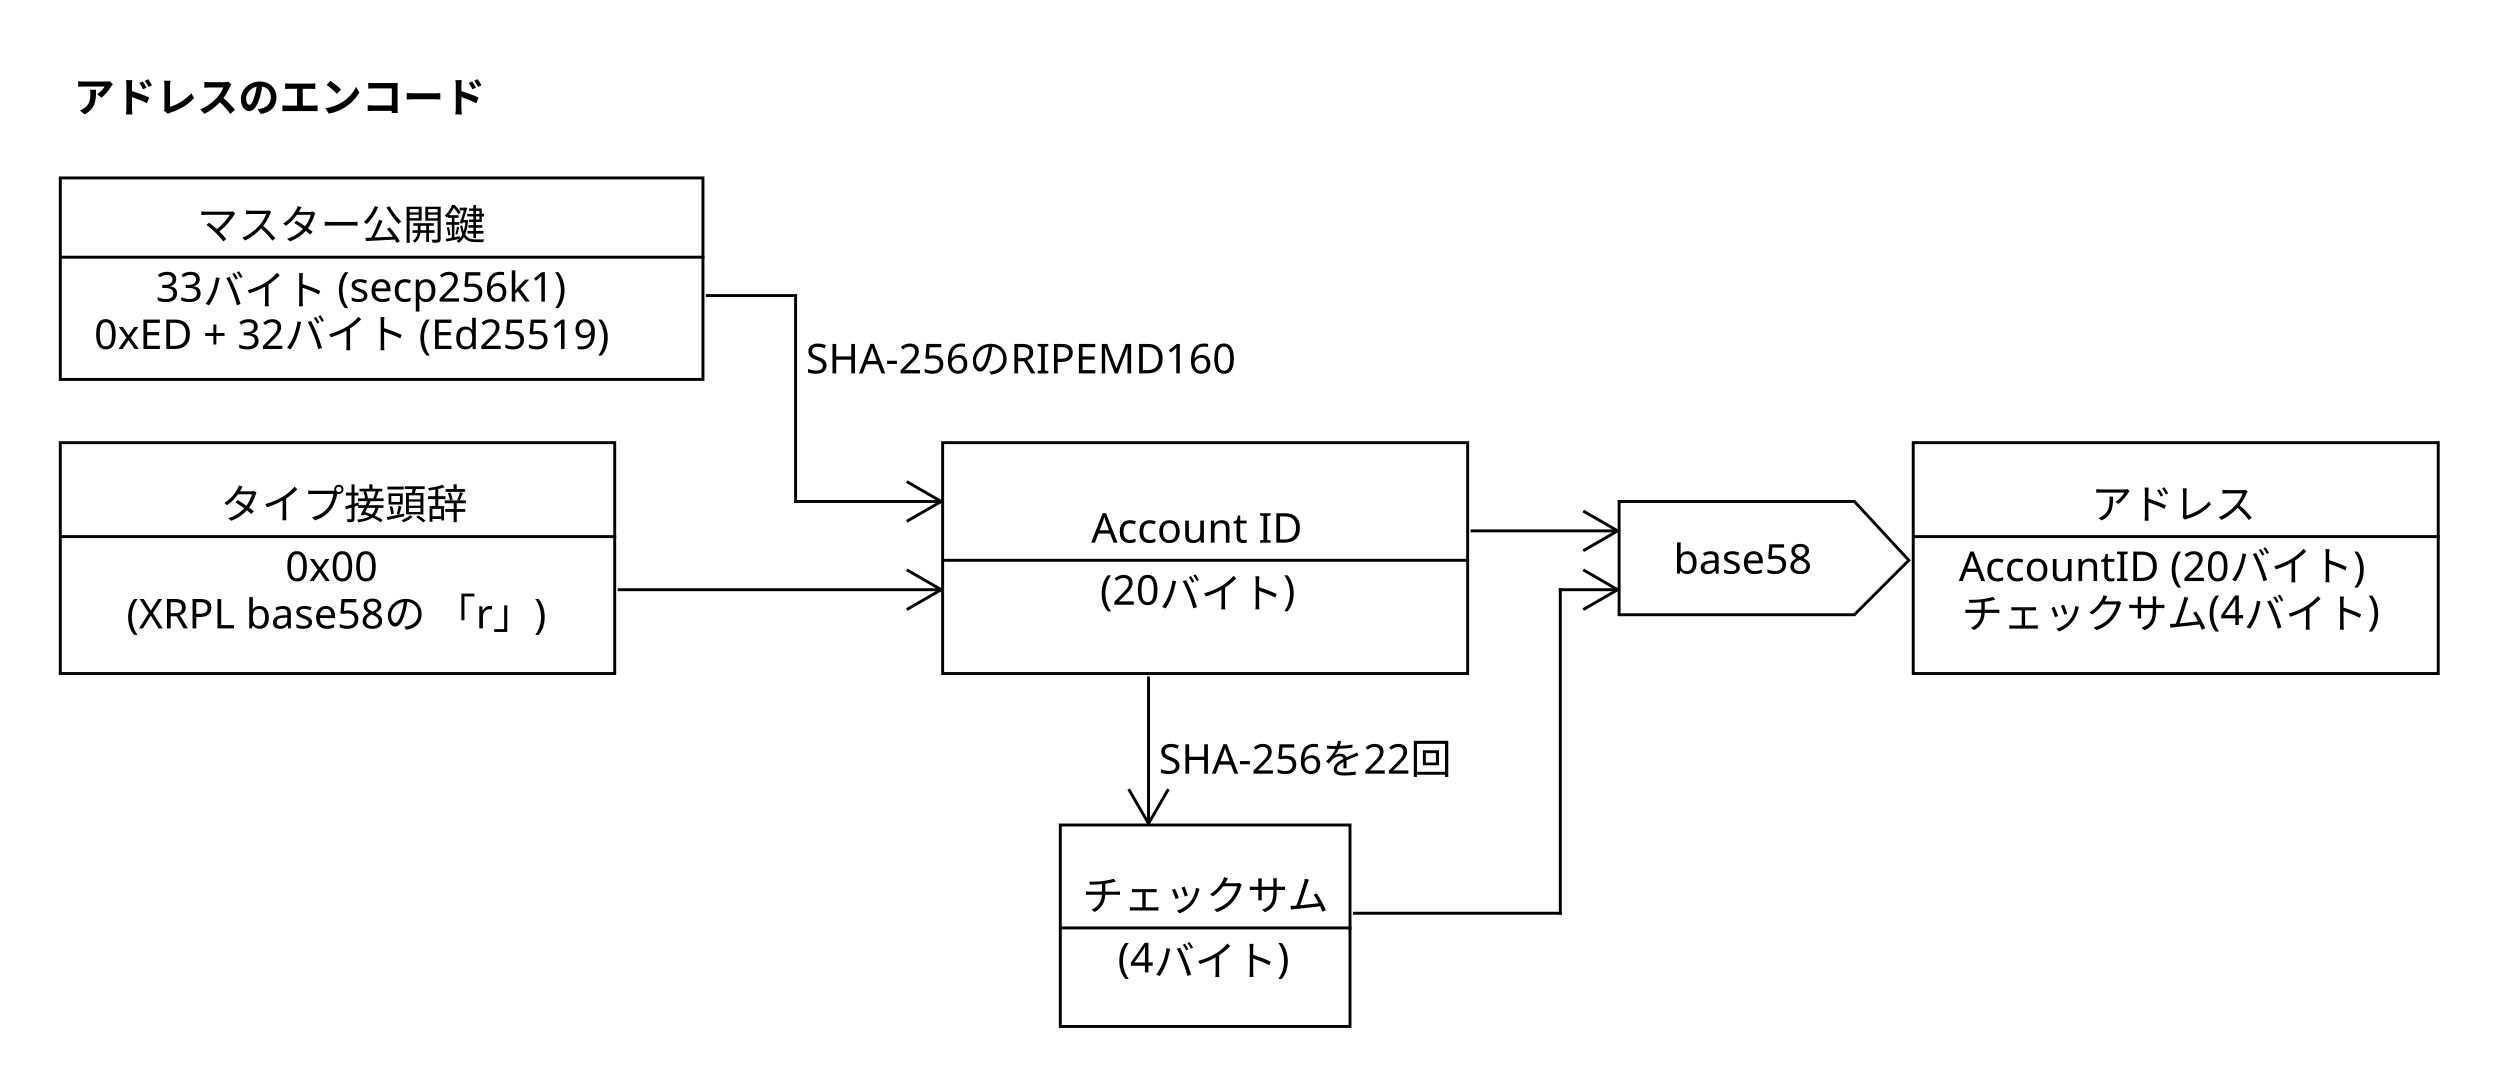
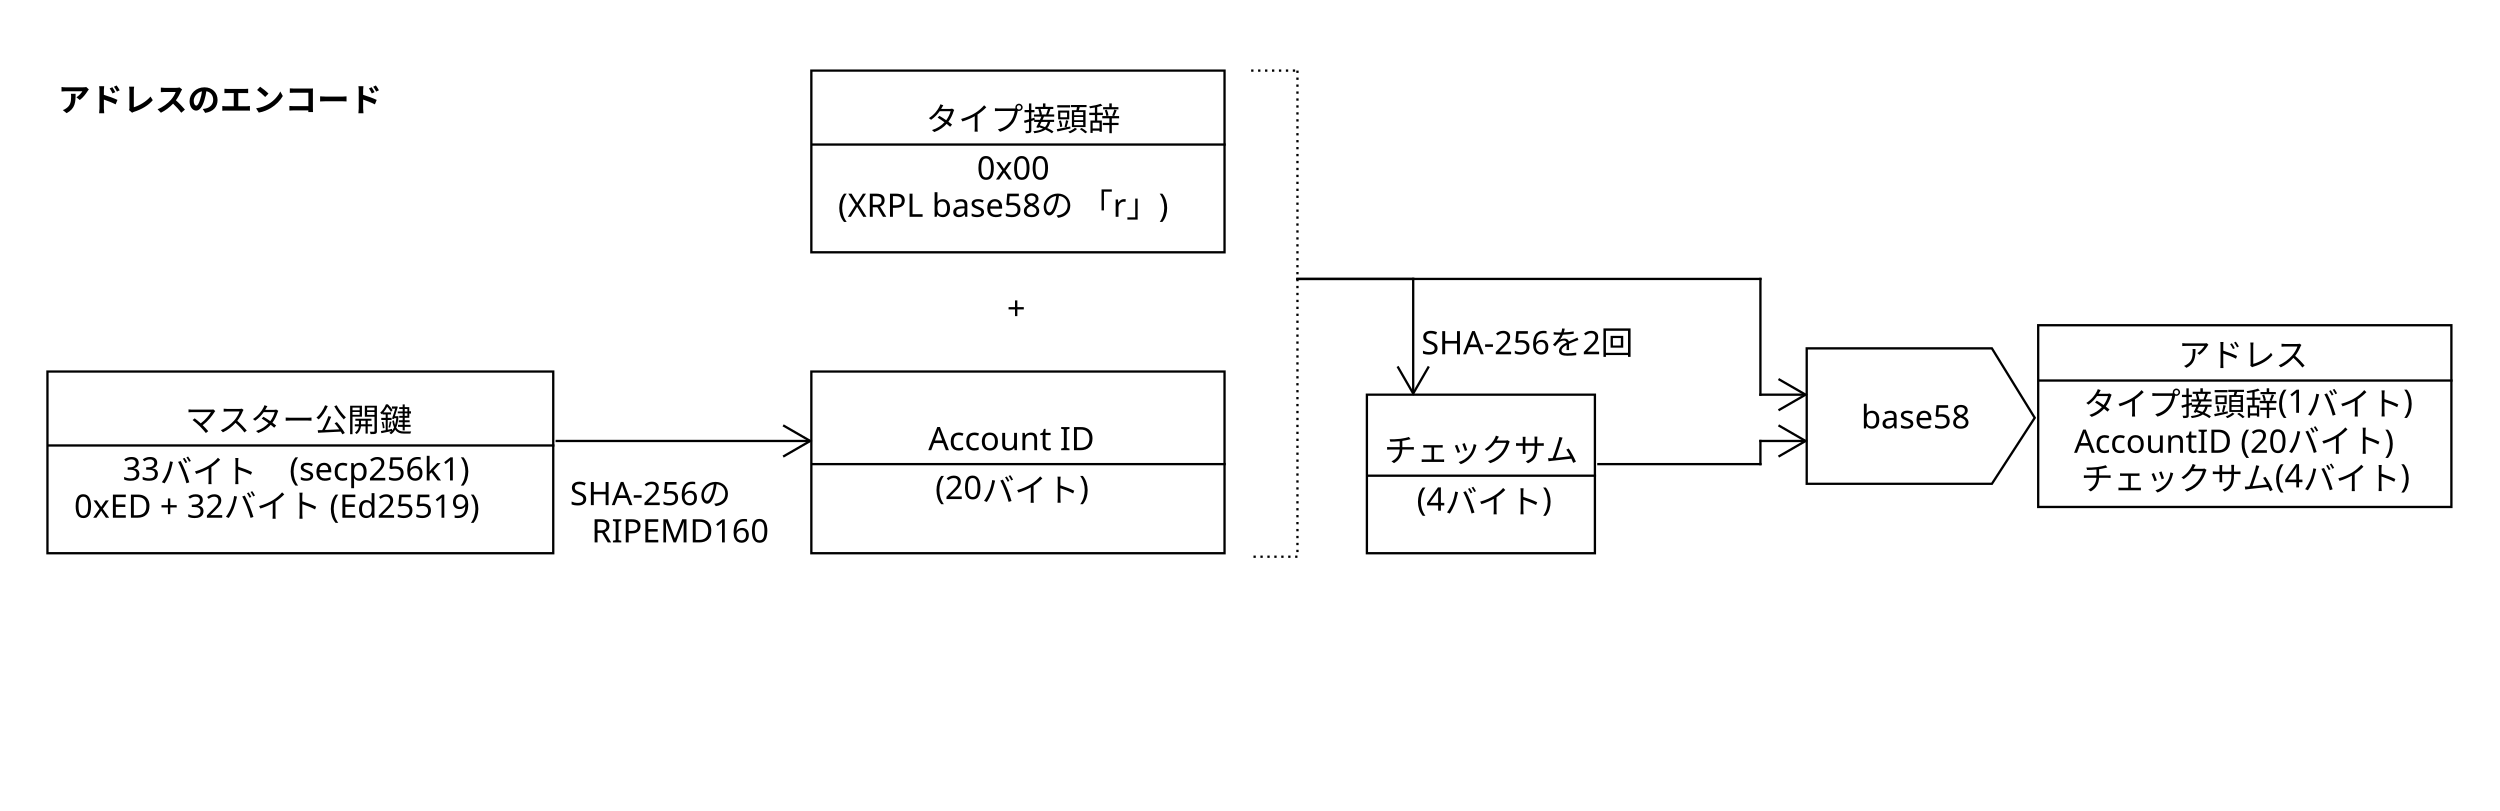
- <svg xmlns="http://www.w3.org/2000/svg" fill-opacity="1" color-rendering="auto" color-interpolation="auto" text-rendering="auto" stroke="black" stroke-linecap="square" width="850" stroke-miterlimit="10" shape-rendering="auto" stroke-opacity="1" fill="black" stroke-dasharray="none" font-weight="normal" stroke-width="1" viewBox="20 10 850 370" height="370" font-family="'Dialog'" font-style="normal" stroke-linejoin="miter" font-size="12px" stroke-dashoffset="0" image-rendering="auto">
+ <svg xmlns="http://www.w3.org/2000/svg" fill-opacity="1" color-rendering="auto" color-interpolation="auto" text-rendering="auto" stroke="black" stroke-linecap="square" width="1080" stroke-miterlimit="10" shape-rendering="auto" stroke-opacity="1" fill="black" stroke-dasharray="none" font-weight="normal" stroke-width="1" viewBox="80 180 1080 350" height="350" font-family="'Dialog'" font-style="normal" stroke-linejoin="miter" font-size="12px" stroke-dashoffset="0" image-rendering="auto">
  <defs id="genericDefs" />
  <g>
    <defs id="defs1">
      <clipPath clipPathUnits="userSpaceOnUse" id="clipPath1">
        <path d="M0 0 L2147483647 0 L2147483647 2147483647 L0 2147483647 L0 0 Z" />
      </clipPath>
      <clipPath clipPathUnits="userSpaceOnUse" id="clipPath2">
+         <path d="M0 0 L0 30 L30 30 L30 0 Z" />
+       </clipPath>
+       <clipPath clipPathUnits="userSpaceOnUse" id="clipPath3">
        <path d="M0 0 L0 30 L280 30 L280 0 Z" />
      </clipPath>
-       <clipPath clipPathUnits="userSpaceOnUse" id="clipPath3">
-         <path d="M0 0 L0 40 L100 40 L100 0 Z" />
-       </clipPath>
      <clipPath clipPathUnits="userSpaceOnUse" id="clipPath4">
-         <path d="M0 0 L0 70 L100 70 L100 0 Z" />
+         <path d="M0 0 L0 60 L100 60 L100 0 Z" />
      </clipPath>
      <clipPath clipPathUnits="userSpaceOnUse" id="clipPath5">
-         <path d="M0 0 L0 80 L190 80 L190 0 Z" />
+         <path d="M0 0 L0 70 L100 70 L100 0 Z" />
      </clipPath>
      <clipPath clipPathUnits="userSpaceOnUse" id="clipPath6">
        <path d="M0 0 L0 80 L180 80 L180 0 Z" />
      </clipPath>
      <clipPath clipPathUnits="userSpaceOnUse" id="clipPath7">
-         <path d="M0 0 L0 70 L220 70 L220 0 Z" />
+         <path d="M0 0 L0 80 L220 80 L220 0 Z" />
      </clipPath>
      <clipPath clipPathUnits="userSpaceOnUse" id="clipPath8">
-         <path d="M0 0 L0 80 L130 80 L130 0 Z" />
+         <path d="M0 0 L0 240 L50 240 L50 0 Z" />
      </clipPath>
      <clipPath clipPathUnits="userSpaceOnUse" id="clipPath9">
-         <path d="M0 0 L0 30 L80 30 L80 0 Z" />
+         <path d="M0 0 L0 80 L250 80 L250 0 Z" />
      </clipPath>
      <clipPath clipPathUnits="userSpaceOnUse" id="clipPath10">
-         <path d="M0 0 L0 140 L120 140 L120 0 Z" />
+         <path d="M0 0 L0 40 L120 40 L120 0 Z" />
      </clipPath>
      <clipPath clipPathUnits="userSpaceOnUse" id="clipPath11">
-         <path d="M0 0 L0 30 L140 30 L140 0 Z" />
-       </clipPath>
-       <clipPath clipPathUnits="userSpaceOnUse" id="clipPath12">
-         <path d="M0 0 L0 160 L220 160 L220 0 Z" />
+         <path d="M0 0 L0 160 L140 160 L140 0 Z" />
      </clipPath>
    </defs>
-     <g font-size="14px" font-weight="bold" font-family="sans-serif" transform="translate(40,30)">
-       <text x="5" xml:space="preserve" y="18.109" clip-path="url(#clipPath2)" stroke="none">アドレスのエンコード</text>
+     <g font-family="sans-serif" font-size="14px" transform="translate(510,300)">
+       <text x="5" xml:space="preserve" y="18.109" clip-path="url(#clipPath2)" stroke="none">+</text>
    </g>
-     <g fill="rgb(255,255,255)" fill-opacity="0" transform="translate(570,180)" stroke-opacity="0" stroke="rgb(255,255,255)">
-       <path d="M0.5 0.5 L80.5 0.5 L99 20.5 L80.5 39 L0.5 39 Z" stroke="none" clip-path="url(#clipPath3)" />
+     <g font-size="14px" font-weight="bold" font-family="sans-serif" transform="translate(100,210)">
+       <text x="5" xml:space="preserve" y="18.109" clip-path="url(#clipPath3)" stroke="none">アドレスのエンコード</text>
    </g>
-     <g transform="translate(570,180)">
-       <path fill="none" d="M0.5 0.5 L80.5 0.5 L99 20.5 L80.5 39 L0.5 39 Z" clip-path="url(#clipPath3)" />
-       <text x="19" font-size="14px" y="25.055" clip-path="url(#clipPath3)" font-family="sans-serif" stroke="none" xml:space="preserve">base58</text>
+     <g fill="rgb(255,255,255)" fill-opacity="0" transform="translate(860,330)" stroke-opacity="0" stroke="rgb(255,255,255)">
+       <path d="M0.5 0.5 L80.5 0.5 L99 30.5 L80.5 59 L0.5 59 Z" stroke="none" clip-path="url(#clipPath4)" />
    </g>
-     <g fill="rgb(255,255,255)" fill-opacity="0" transform="translate(380,290)" stroke-opacity="0" stroke="rgb(255,255,255)">
-       <rect x="0.5" width="98.5" height="68.5" y="0.5" clip-path="url(#clipPath4)" stroke="none" />
+     <g transform="translate(860,330)">
+       <path fill="none" d="M0.5 0.5 L80.5 0.5 L99 30.5 L80.5 59 L0.5 59 Z" clip-path="url(#clipPath4)" />
+       <text x="24" font-size="14px" y="35.055" clip-path="url(#clipPath4)" font-family="sans-serif" stroke="none" xml:space="preserve">base58</text>
    </g>
-     <g transform="translate(380,290)">
-       <rect fill="none" x="0.5" width="98.5" height="68.5" y="0.5" clip-path="url(#clipPath4)" />
-       <text x="8" font-size="14px" y="29.5" clip-path="url(#clipPath4)" font-family="sans-serif" stroke="none" xml:space="preserve">チェックサム</text>
-       <path fill="none" d="M1 35.5 L99 35.5" clip-path="url(#clipPath4)" />
-       <text x="20" font-size="14px" y="50.609" clip-path="url(#clipPath4)" font-family="sans-serif" stroke="none" xml:space="preserve">(4バイト)</text>
+     <g fill="rgb(255,255,255)" fill-opacity="0" transform="translate(670,350)" stroke-opacity="0" stroke="rgb(255,255,255)">
+       <rect x="0.5" width="98.5" height="68.5" y="0.5" clip-path="url(#clipPath5)" stroke="none" />
    </g>
-     <g fill="rgb(255,255,255)" fill-opacity="0" transform="translate(40,160)" stroke-opacity="0" stroke="rgb(255,255,255)">
-       <rect x="0.5" width="188.5" height="78.5" y="0.5" clip-path="url(#clipPath5)" stroke="none" />
+     <g transform="translate(670,350)">
+       <rect fill="none" x="0.5" width="98.5" height="68.5" y="0.5" clip-path="url(#clipPath5)" />
+       <text x="8" font-size="14px" y="29.5" clip-path="url(#clipPath5)" font-family="sans-serif" stroke="none" xml:space="preserve">チェックサム</text>
+       <path fill="none" d="M1 35.5 L99 35.5" clip-path="url(#clipPath5)" />
+       <text x="22" font-size="14px" y="50.609" clip-path="url(#clipPath5)" font-family="sans-serif" stroke="none" xml:space="preserve">(4バイト)</text>
    </g>
-     <g transform="translate(40,160)">
-       <rect fill="none" x="0.5" width="188.5" height="78.5" y="0.5" clip-path="url(#clipPath5)" />
-       <text x="55" font-size="14px" y="26.445" clip-path="url(#clipPath5)" font-family="sans-serif" stroke="none" xml:space="preserve">タイプ接頭辞</text>
-       <path fill="none" d="M1 32.445 L189 32.445" clip-path="url(#clipPath5)" />
-       <text x="77" font-size="14px" y="47.555" clip-path="url(#clipPath5)" font-family="sans-serif" stroke="none" xml:space="preserve">0x00</text>
-       <text x="23" font-size="14px" y="63.664" clip-path="url(#clipPath5)" font-family="sans-serif" stroke="none" xml:space="preserve">(XRPL base58の 「r」)</text>
-     </g>
-     <g fill="rgb(255,255,255)" fill-opacity="0" transform="translate(670,160)" stroke-opacity="0" stroke="rgb(255,255,255)">
+     <g fill="rgb(255,255,255)" fill-opacity="0" transform="translate(430,210)" stroke-opacity="0" stroke="rgb(255,255,255)">
      <rect x="0.5" width="178.5" height="78.5" y="0.5" clip-path="url(#clipPath6)" stroke="none" />
    </g>
-     <g transform="translate(670,160)">
+     <g transform="translate(430,210)">
      <rect fill="none" x="0.5" width="178.5" height="78.5" y="0.5" clip-path="url(#clipPath6)" />
-       <text x="61" font-size="14px" y="26.445" clip-path="url(#clipPath6)" font-family="sans-serif" stroke="none" xml:space="preserve">アドレス</text>
+       <text x="50" font-size="14px" y="26.445" clip-path="url(#clipPath6)" font-family="sans-serif" stroke="none" xml:space="preserve">タイプ接頭辞</text>
      <path fill="none" d="M1 32.445 L179 32.445" clip-path="url(#clipPath6)" />
-       <text x="16" font-size="14px" y="47.555" clip-path="url(#clipPath6)" font-family="sans-serif" stroke="none" xml:space="preserve">AccountID (20バイト)</text>
-       <text x="17" font-size="14px" y="63.664" clip-path="url(#clipPath6)" font-family="sans-serif" stroke="none" xml:space="preserve">チェックサム(4バイト)</text>
+       <text x="72" font-size="14px" y="47.555" clip-path="url(#clipPath6)" font-family="sans-serif" stroke="none" xml:space="preserve">0x00</text>
+       <text x="12" font-size="14px" y="63.664" clip-path="url(#clipPath6)" font-family="sans-serif" stroke="none" xml:space="preserve">(XRPL base58の 「r」)</text>
    </g>
-     <g fill="rgb(255,255,255)" fill-opacity="0" transform="translate(340,160)" stroke-opacity="0" stroke="rgb(255,255,255)">
+     <g fill="rgb(255,255,255)" fill-opacity="0" transform="translate(960,320)" stroke-opacity="0" stroke="rgb(255,255,255)">
      <rect x="0.5" width="178.5" height="78.5" y="0.5" clip-path="url(#clipPath6)" stroke="none" />
    </g>
-     <g transform="translate(340,160)">
+     <g transform="translate(960,320)">
+       <rect fill="none" x="0.5" width="178.5" height="78.5" y="0.5" clip-path="url(#clipPath6)" />
+       <text x="61" font-size="14px" y="18.391" clip-path="url(#clipPath6)" font-family="sans-serif" stroke="none" xml:space="preserve">アドレス</text>
+       <path fill="none" d="M1 24.391 L179 24.391" clip-path="url(#clipPath6)" />
+       <text x="20" font-size="14px" y="39.5" clip-path="url(#clipPath6)" font-family="sans-serif" stroke="none" xml:space="preserve">タイプ接頭辞(1バイト)</text>
+       <text x="16" font-size="14px" y="55.609" clip-path="url(#clipPath6)" font-family="sans-serif" stroke="none" xml:space="preserve">AccountID (20バイト)</text>
+       <text x="19" font-size="14px" y="71.719" clip-path="url(#clipPath6)" font-family="sans-serif" stroke="none" xml:space="preserve">チェックサム(4バイト)</text>
+     </g>
+     <g fill="rgb(255,255,255)" fill-opacity="0" transform="translate(430,340)" stroke-opacity="0" stroke="rgb(255,255,255)">
+       <rect x="0.5" width="178.5" height="78.5" y="0.5" clip-path="url(#clipPath6)" stroke="none" />
+     </g>
+     <g transform="translate(430,340)">
      <rect fill="none" x="0.5" width="178.5" height="78.5" y="0.5" clip-path="url(#clipPath6)" />
      <text x="51" font-size="14px" y="34.5" clip-path="url(#clipPath6)" font-family="sans-serif" stroke="none" xml:space="preserve">Account ID</text>
      <path fill="none" d="M1 40.5 L179 40.5" clip-path="url(#clipPath6)" />
      <text x="54" font-size="14px" y="55.609" clip-path="url(#clipPath6)" font-family="sans-serif" stroke="none" xml:space="preserve">(20バイト)</text>
    </g>
-     <g fill="rgb(255,255,255)" fill-opacity="0" transform="translate(40,70)" stroke-opacity="0" stroke="rgb(255,255,255)">
-       <rect x="0.5" width="218.5" height="68.5" y="0.5" clip-path="url(#clipPath7)" stroke="none" />
+     <g fill="rgb(255,255,255)" fill-opacity="0" transform="translate(100,340)" stroke-opacity="0" stroke="rgb(255,255,255)">
+       <rect x="0.5" width="218.5" height="78.5" y="0.5" clip-path="url(#clipPath7)" stroke="none" />
    </g>
-     <g transform="translate(40,70)">
-       <rect fill="none" x="0.5" width="218.5" height="68.5" y="0.5" clip-path="url(#clipPath7)" />
-       <text x="47" font-size="14px" y="21.445" clip-path="url(#clipPath7)" font-family="sans-serif" stroke="none" xml:space="preserve">マスター公開鍵</text>
-       <path fill="none" d="M1 27.445 L219 27.445" clip-path="url(#clipPath7)" />
-       <text x="33" font-size="14px" y="42.555" clip-path="url(#clipPath7)" font-family="sans-serif" stroke="none" xml:space="preserve">33バイト (secp256k1)</text>
-       <text x="12" font-size="14px" y="58.664" clip-path="url(#clipPath7)" font-family="sans-serif" stroke="none" xml:space="preserve">0xED + 32バイト (Ed25519)</text>
+     <g transform="translate(100,340)">
+       <rect fill="none" x="0.5" width="218.5" height="78.5" y="0.5" clip-path="url(#clipPath7)" />
+       <text x="60" font-size="14px" y="26.445" clip-path="url(#clipPath7)" font-family="sans-serif" stroke="none" xml:space="preserve">マスター公開鍵</text>
+       <path fill="none" d="M1 32.445 L219 32.445" clip-path="url(#clipPath7)" />
+       <text x="33" font-size="14px" y="47.555" clip-path="url(#clipPath7)" font-family="sans-serif" stroke="none" xml:space="preserve">33バイト　(secp256k1)</text>
+       <text x="12" font-size="14px" y="63.664" clip-path="url(#clipPath7)" font-family="sans-serif" stroke="none" xml:space="preserve">0xED + 32バイト (Ed25519)</text>
    </g>
-     <g transform="translate(400,230)">
-       <path fill="none" d="M10.5 59.5 L10.5 10.5" clip-path="url(#clipPath8)" />
-       <path fill="none" d="M17 48.742 L10.5 60 L4 48.742" clip-path="url(#clipPath8)" />
-       <text x="14" font-size="14px" y="43.055" clip-path="url(#clipPath8)" font-family="sans-serif" stroke="none" xml:space="preserve">SHA-256を22回</text>
+     <g stroke-dasharray="1,2" stroke-miterlimit="5" transform="translate(610,200)" stroke-linecap="butt">
+       <path fill="none" d="M10.5 10.5 L30.5 10.5" clip-path="url(#clipPath8)" />
+       <path fill="none" d="M30.5 10.5 L30.5 220.5" clip-path="url(#clipPath8)" />
+       <path fill="none" d="M30.5 220.5 L10.5 220.5" clip-path="url(#clipPath8)" />
    </g>
-     <g transform="translate(510,180)">
-       <path fill="none" d="M59.5 10.5 L10.5 10.5" clip-path="url(#clipPath9)" />
-       <path fill="none" d="M48.742 4 L60 10.5 L48.742 17" clip-path="url(#clipPath9)" />
+     <g transform="translate(630,290)">
+       <path fill="none" d="M60.5 59.5 L60.5 10.5" clip-path="url(#clipPath6)" />
+       <path fill="none" d="M60.5 10.5 L10.5 10.5" clip-path="url(#clipPath6)" />
+       <path fill="none" d="M67 48.742 L60.5 60 L54 48.742" clip-path="url(#clipPath6)" />
+       <text x="64" font-size="14px" y="43.055" clip-path="url(#clipPath6)" font-family="sans-serif" stroke="none" xml:space="preserve">SHA-256を2回</text>
    </g>
-     <g transform="translate(470,200)">
+     <g transform="translate(630,290)">
+       <path fill="none" d="M229.5 60.5 L210.5 60.5" clip-path="url(#clipPath9)" />
+       <path fill="none" d="M210.5 60.5 L210.5 10.5" clip-path="url(#clipPath9)" />
+       <path fill="none" d="M210.5 10.5 L10.5 10.5" clip-path="url(#clipPath9)" />
+       <path fill="none" d="M218.742 54 L230 60.5 L218.742 67" clip-path="url(#clipPath9)" />
+     </g>
+     <g transform="translate(760,360)">
      <path fill="none" d="M99.5 10.5 L80.5 10.5" clip-path="url(#clipPath10)" />
-       <path fill="none" d="M80.5 10.5 L80.5 120.5" clip-path="url(#clipPath10)" />
-       <path fill="none" d="M80.5 120.5 L10.5 120.5" clip-path="url(#clipPath10)" />
+       <path fill="none" d="M80.5 10.5 L80.5 20.5" clip-path="url(#clipPath10)" />
+       <path fill="none" d="M80.5 20.5 L10.5 20.5" clip-path="url(#clipPath10)" />
      <path fill="none" d="M88.742 4 L100 10.5 L88.742 17" clip-path="url(#clipPath10)" />
    </g>
-     <g transform="translate(220,200)">
-       <path fill="none" d="M119.5 10.5 L10.5 10.5" clip-path="url(#clipPath11)" />
-       <path fill="none" d="M108.742 4 L120 10.5 L108.742 17" clip-path="url(#clipPath11)" />
-     </g>
-     <g transform="translate(250,70)">
-       <path fill="none" d="M89.5 110.5 L40.5 110.5" clip-path="url(#clipPath12)" />
-       <path fill="none" d="M40.5 110.5 L40.5 40.5" clip-path="url(#clipPath12)" />
-       <path fill="none" d="M40.5 40.5 L10.5 40.5" clip-path="url(#clipPath12)" />
-       <path fill="none" d="M78.742 104 L90 110.5 L78.742 117" clip-path="url(#clipPath12)" />
-       <text x="44" font-size="14px" y="66.945" clip-path="url(#clipPath12)" font-family="sans-serif" stroke="none" xml:space="preserve">SHA-256のRIPEMD160</text>
+     <g transform="translate(310,350)">
+       <path fill="none" d="M119.5 20.5 L10.5 20.5" clip-path="url(#clipPath11)" />
+       <path fill="none" d="M108.742 14 L120 20.5 L108.742 27" clip-path="url(#clipPath11)" />
+       <text x="16.215" font-size="14px" y="48.219" clip-path="url(#clipPath11)" font-family="sans-serif" stroke="none" xml:space="preserve">SHA-256の</text>
+       <text x="25.517" font-size="14px" y="64.328" clip-path="url(#clipPath11)" font-family="sans-serif" stroke="none" xml:space="preserve">RIPEMD160</text>
    </g>
  </g>
</svg>
